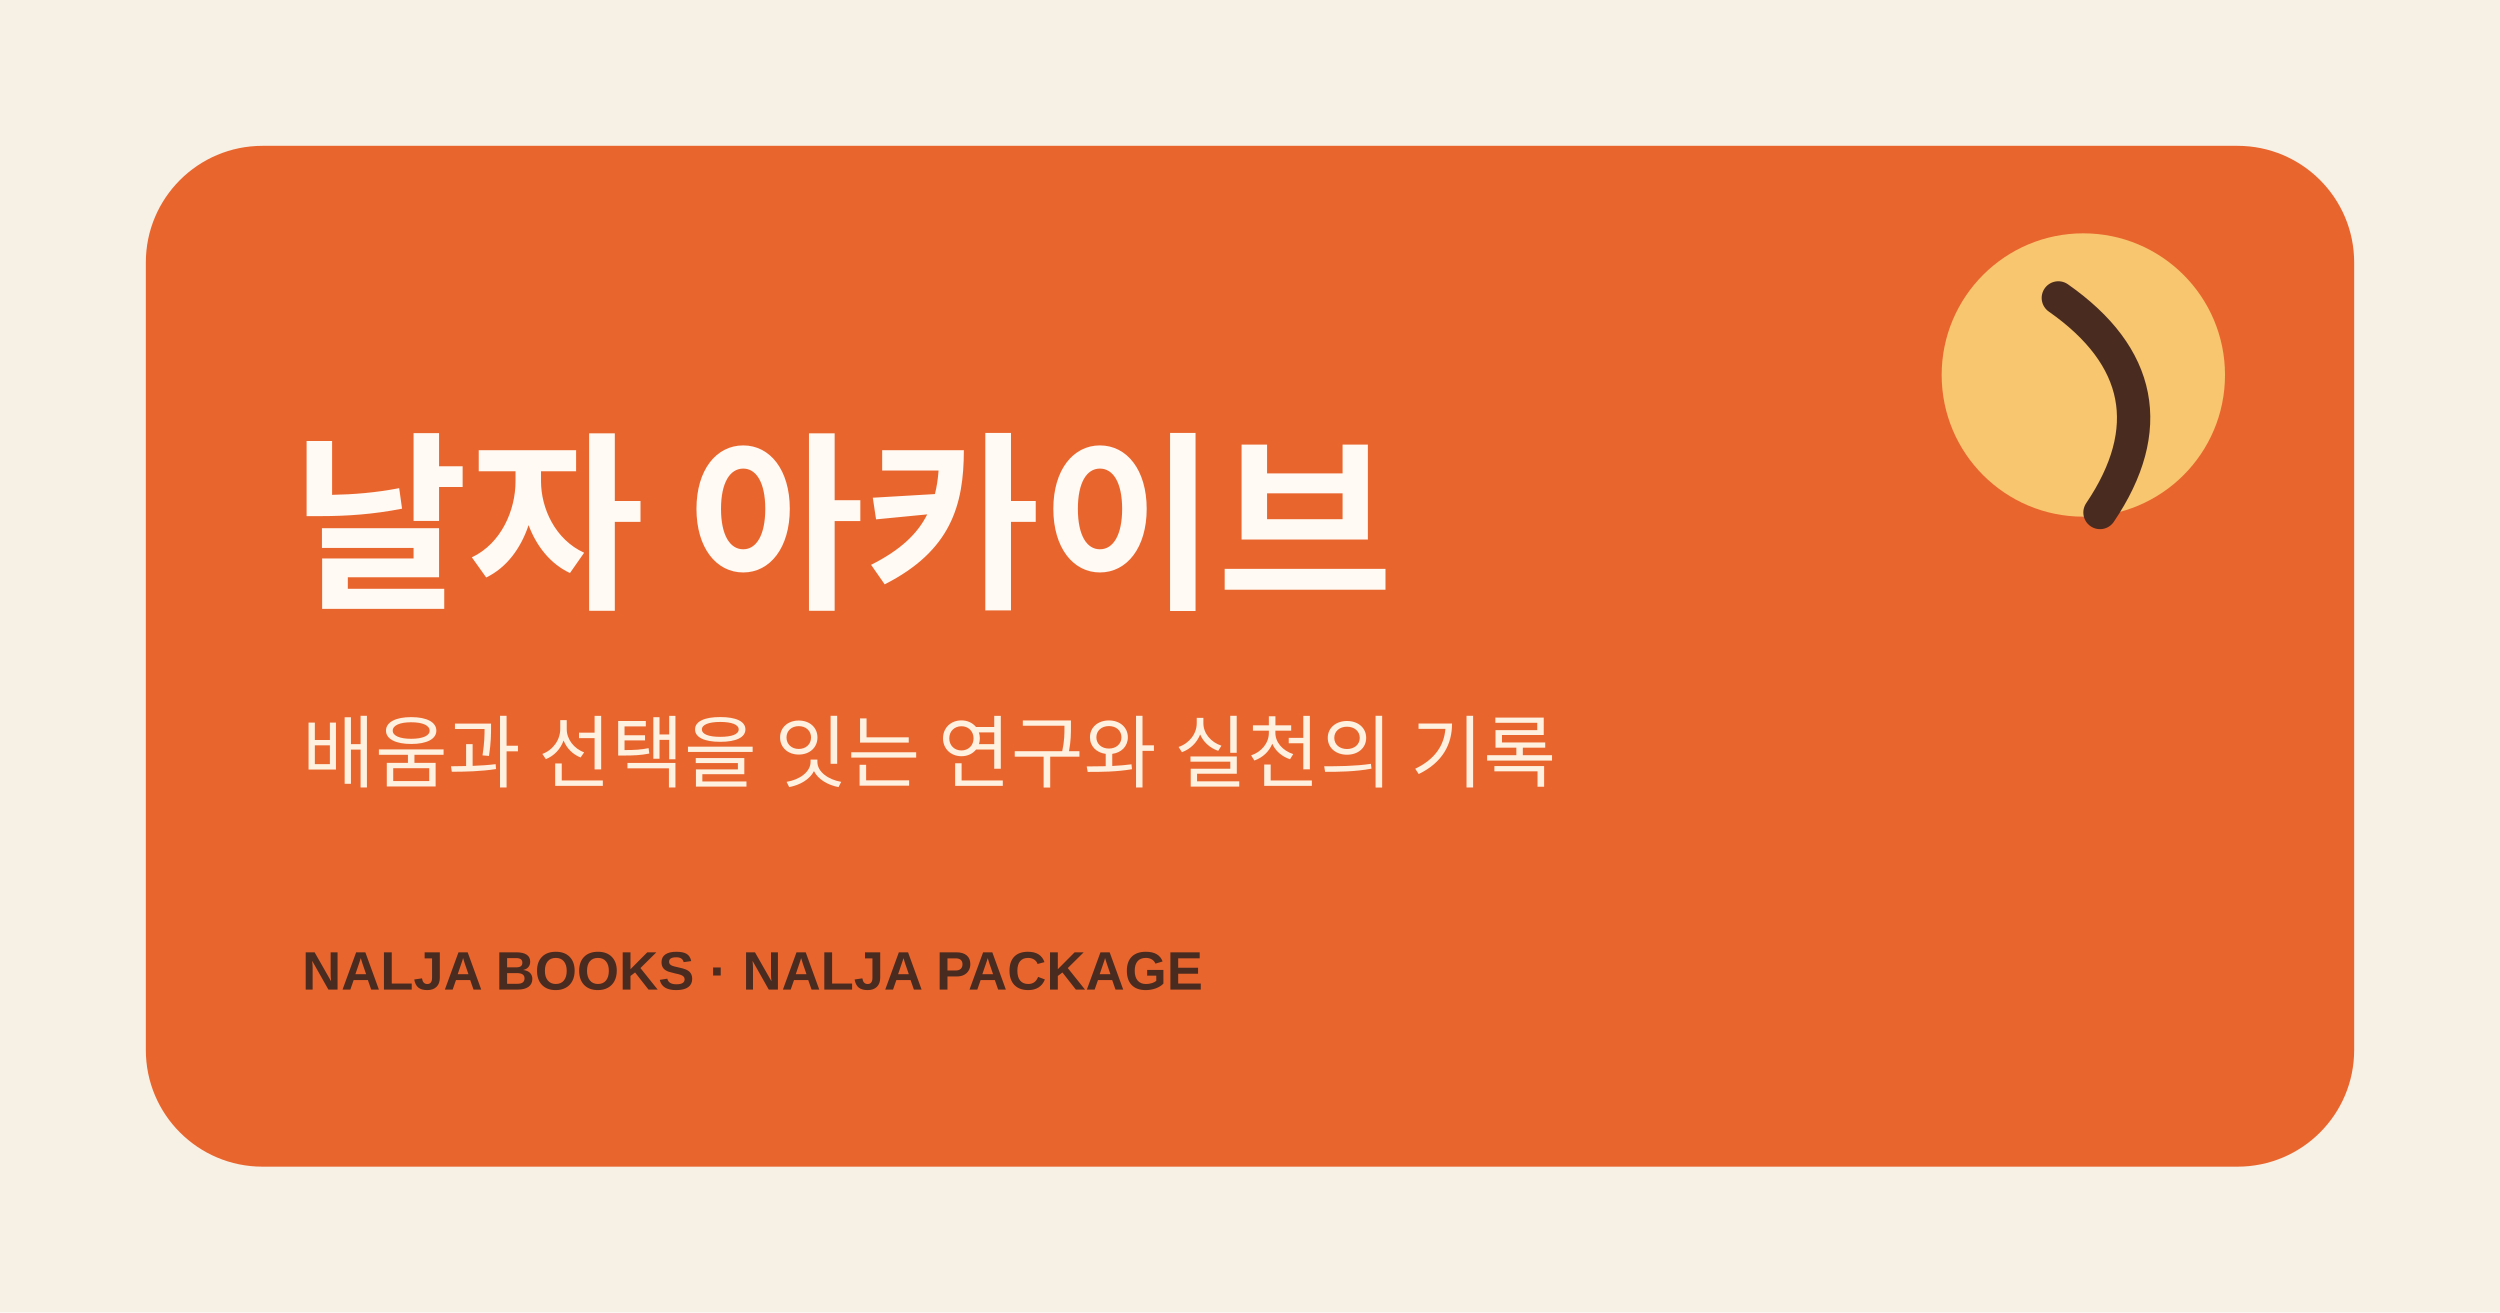
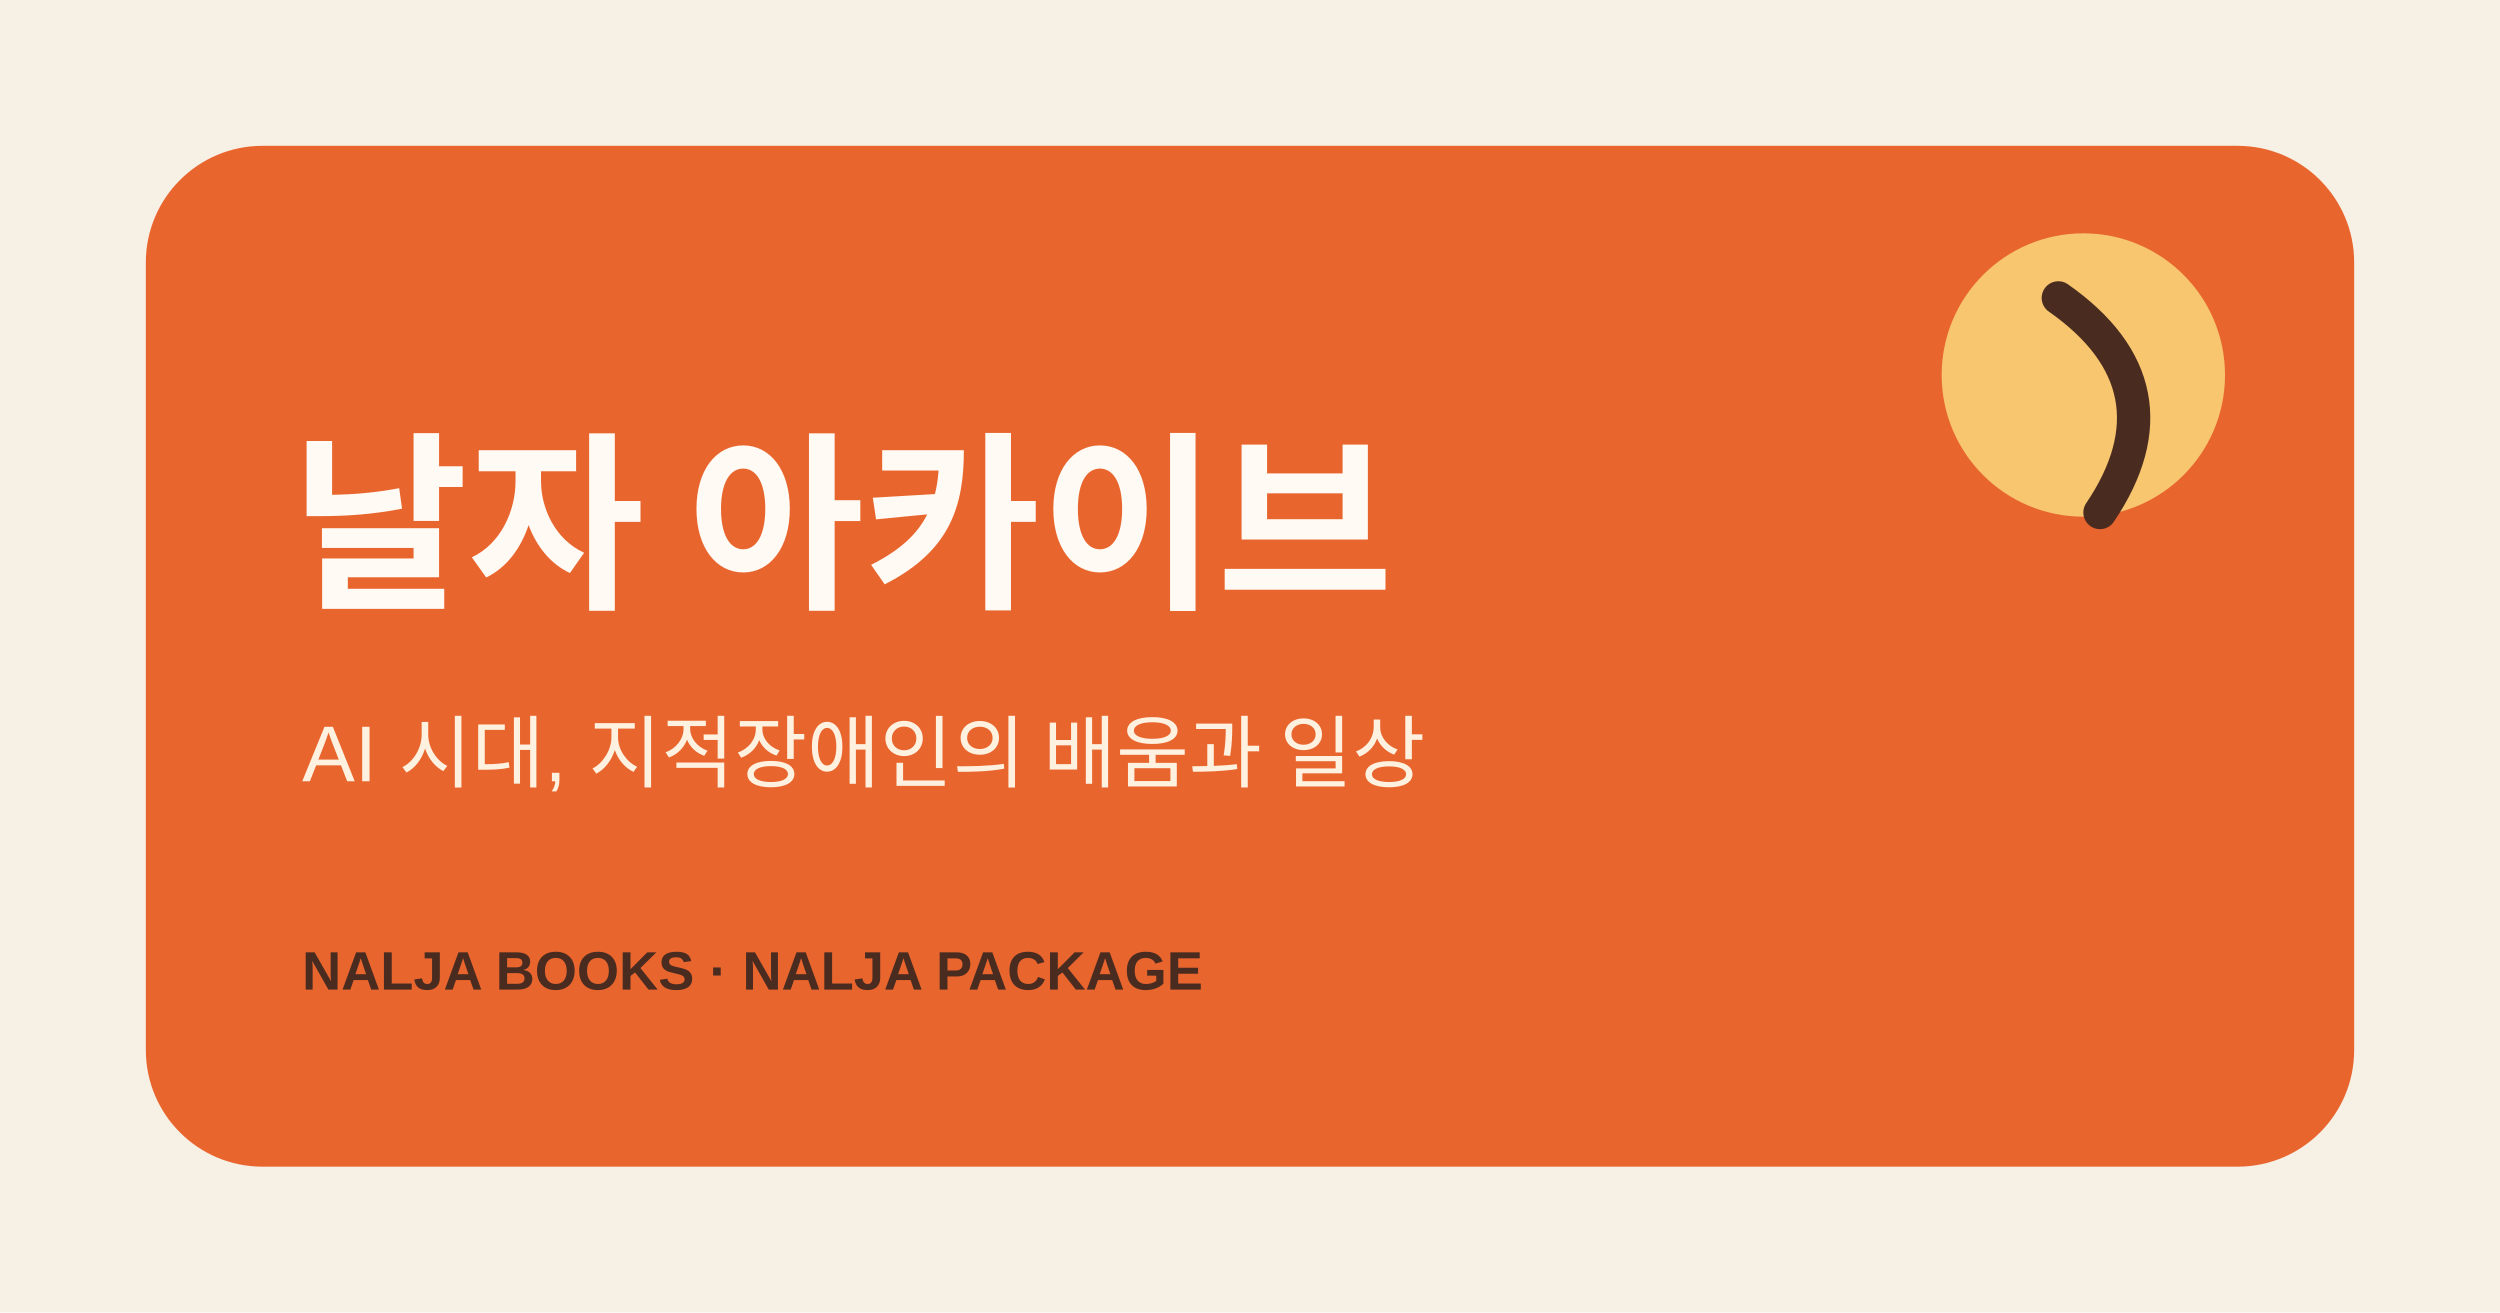
<svg xmlns="http://www.w3.org/2000/svg" width="1200" height="630" viewBox="0 0 1200 630" role="img" aria-labelledby="title desc">
  <rect width="1200" height="630" fill="#f7f0e5" />
  <rect x="70" y="70" width="1060" height="490" rx="56" fill="#e9652e" />
  <circle cx="1000" cy="180" r="68" fill="#f7c66f" />
  <path d="M988 143c40 28 47 63 20 103" fill="none" stroke="#4a2b20" stroke-width="16" stroke-linecap="round" />
  <text x="140" y="285" fill="#fffaf3" font-family="Arial, Apple SD Gothic Neo, sans-serif" font-size="92" font-weight="700">날자 아카이브</text>
-   <text x="145" y="375" fill="#fff1df" font-family="Arial, Apple SD Gothic Neo, sans-serif" font-size="38">배움과 선택을 잇는 연구와 실천의 기록</text>
+   <text x="145" y="375" fill="#fff1df" font-family="Arial, Apple SD Gothic Neo, sans-serif" font-size="38">AI 시대, 지적장애인의 배움과 일상</text>
  <text x="145" y="475" fill="#4a2b20" font-family="Arial, Apple SD Gothic Neo, sans-serif" font-size="26" font-weight="700">NALJA BOOKS · NALJA PACKAGE</text>
</svg>
